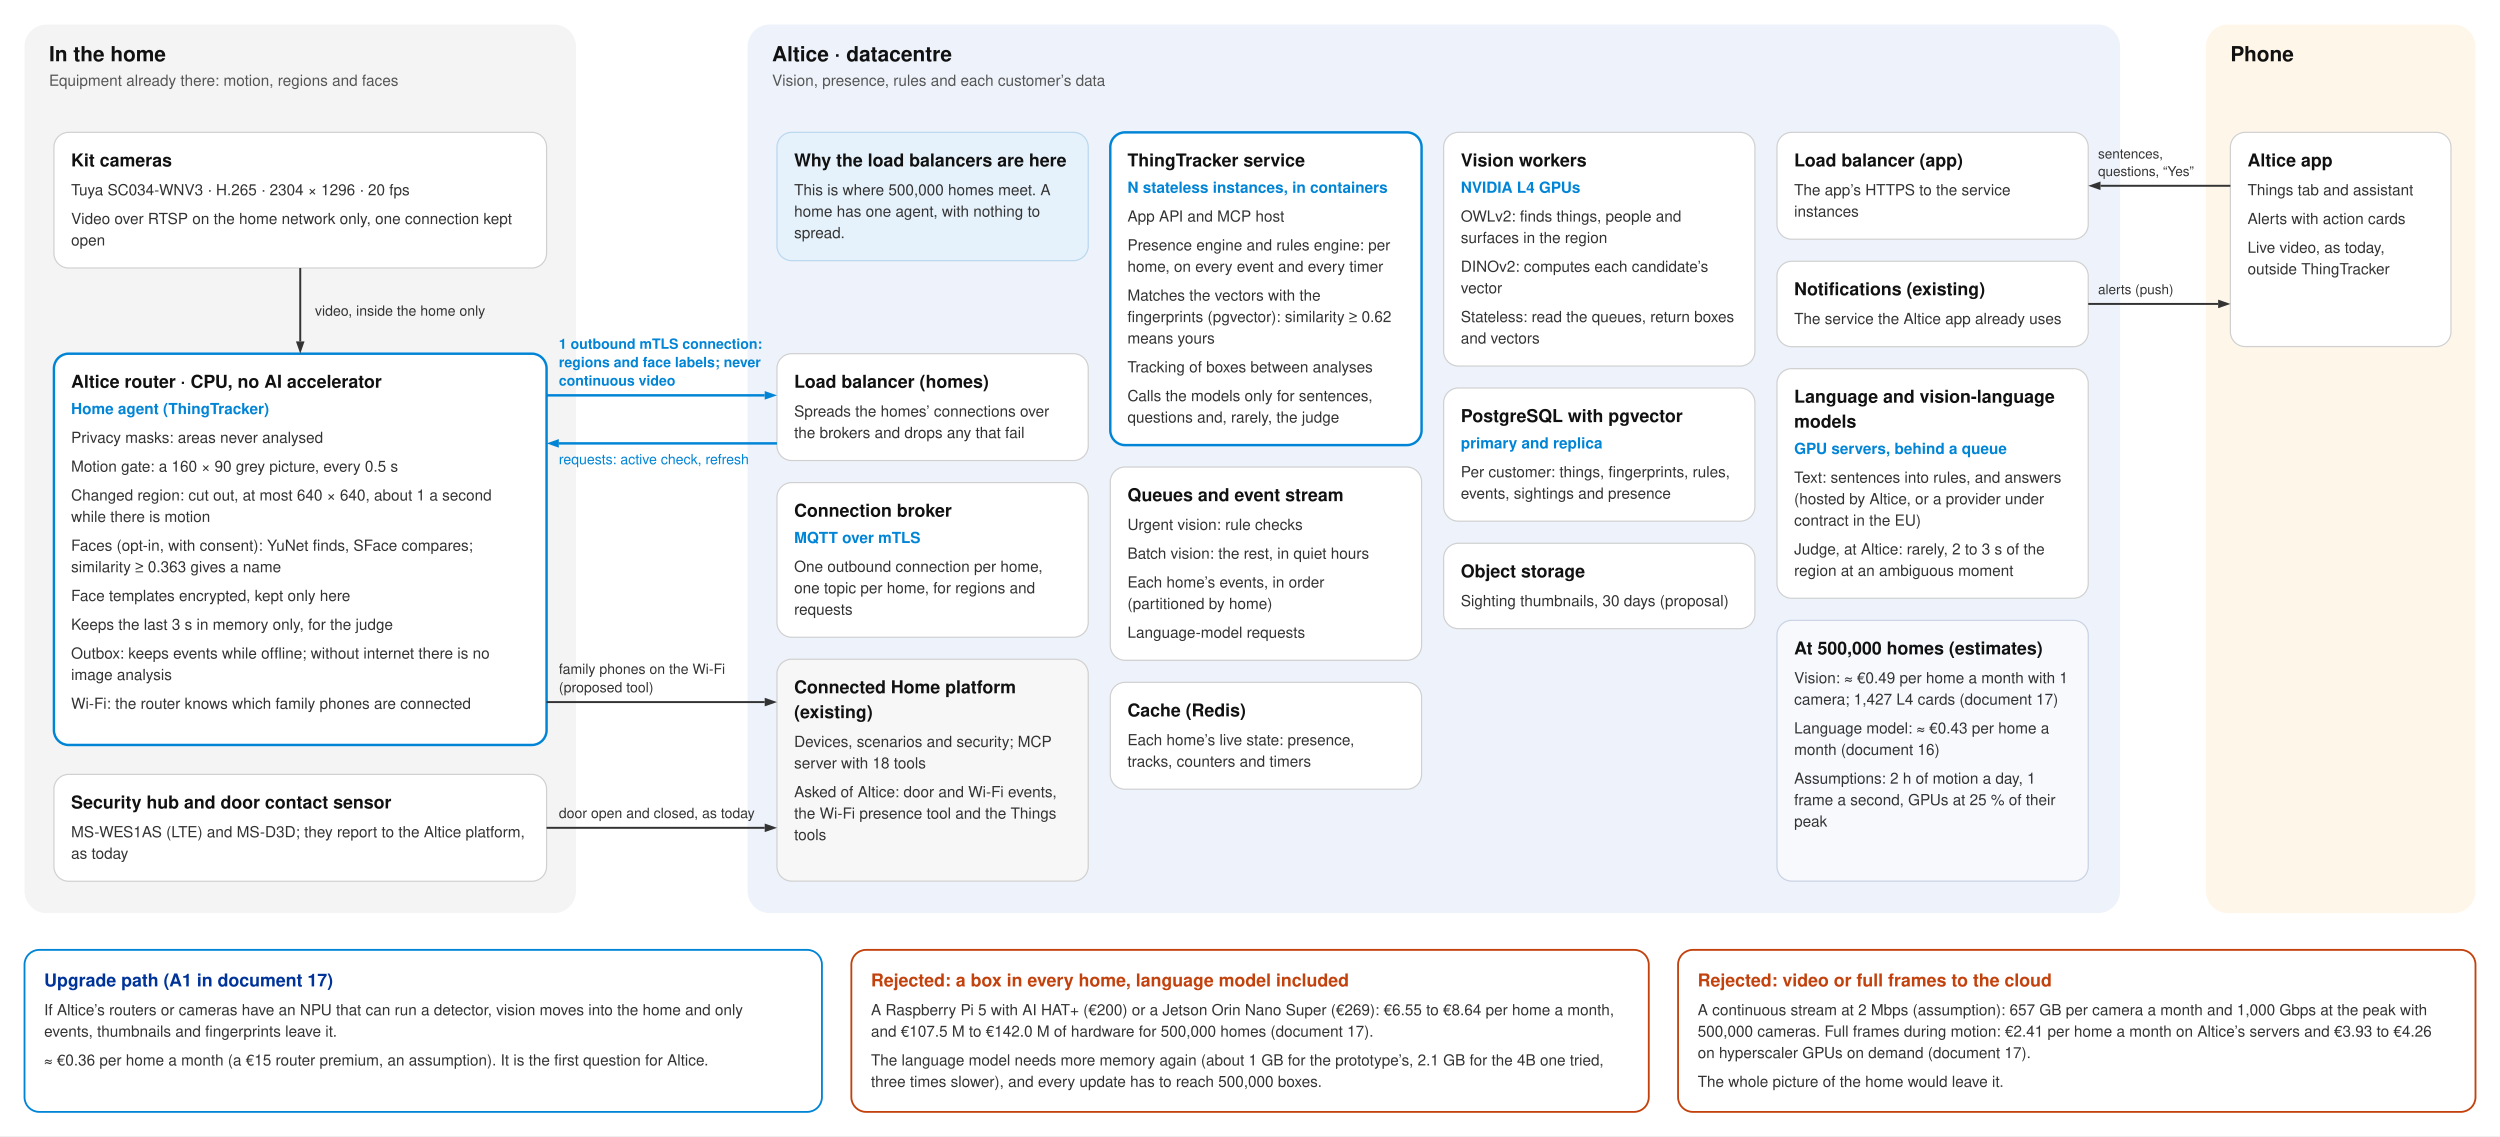
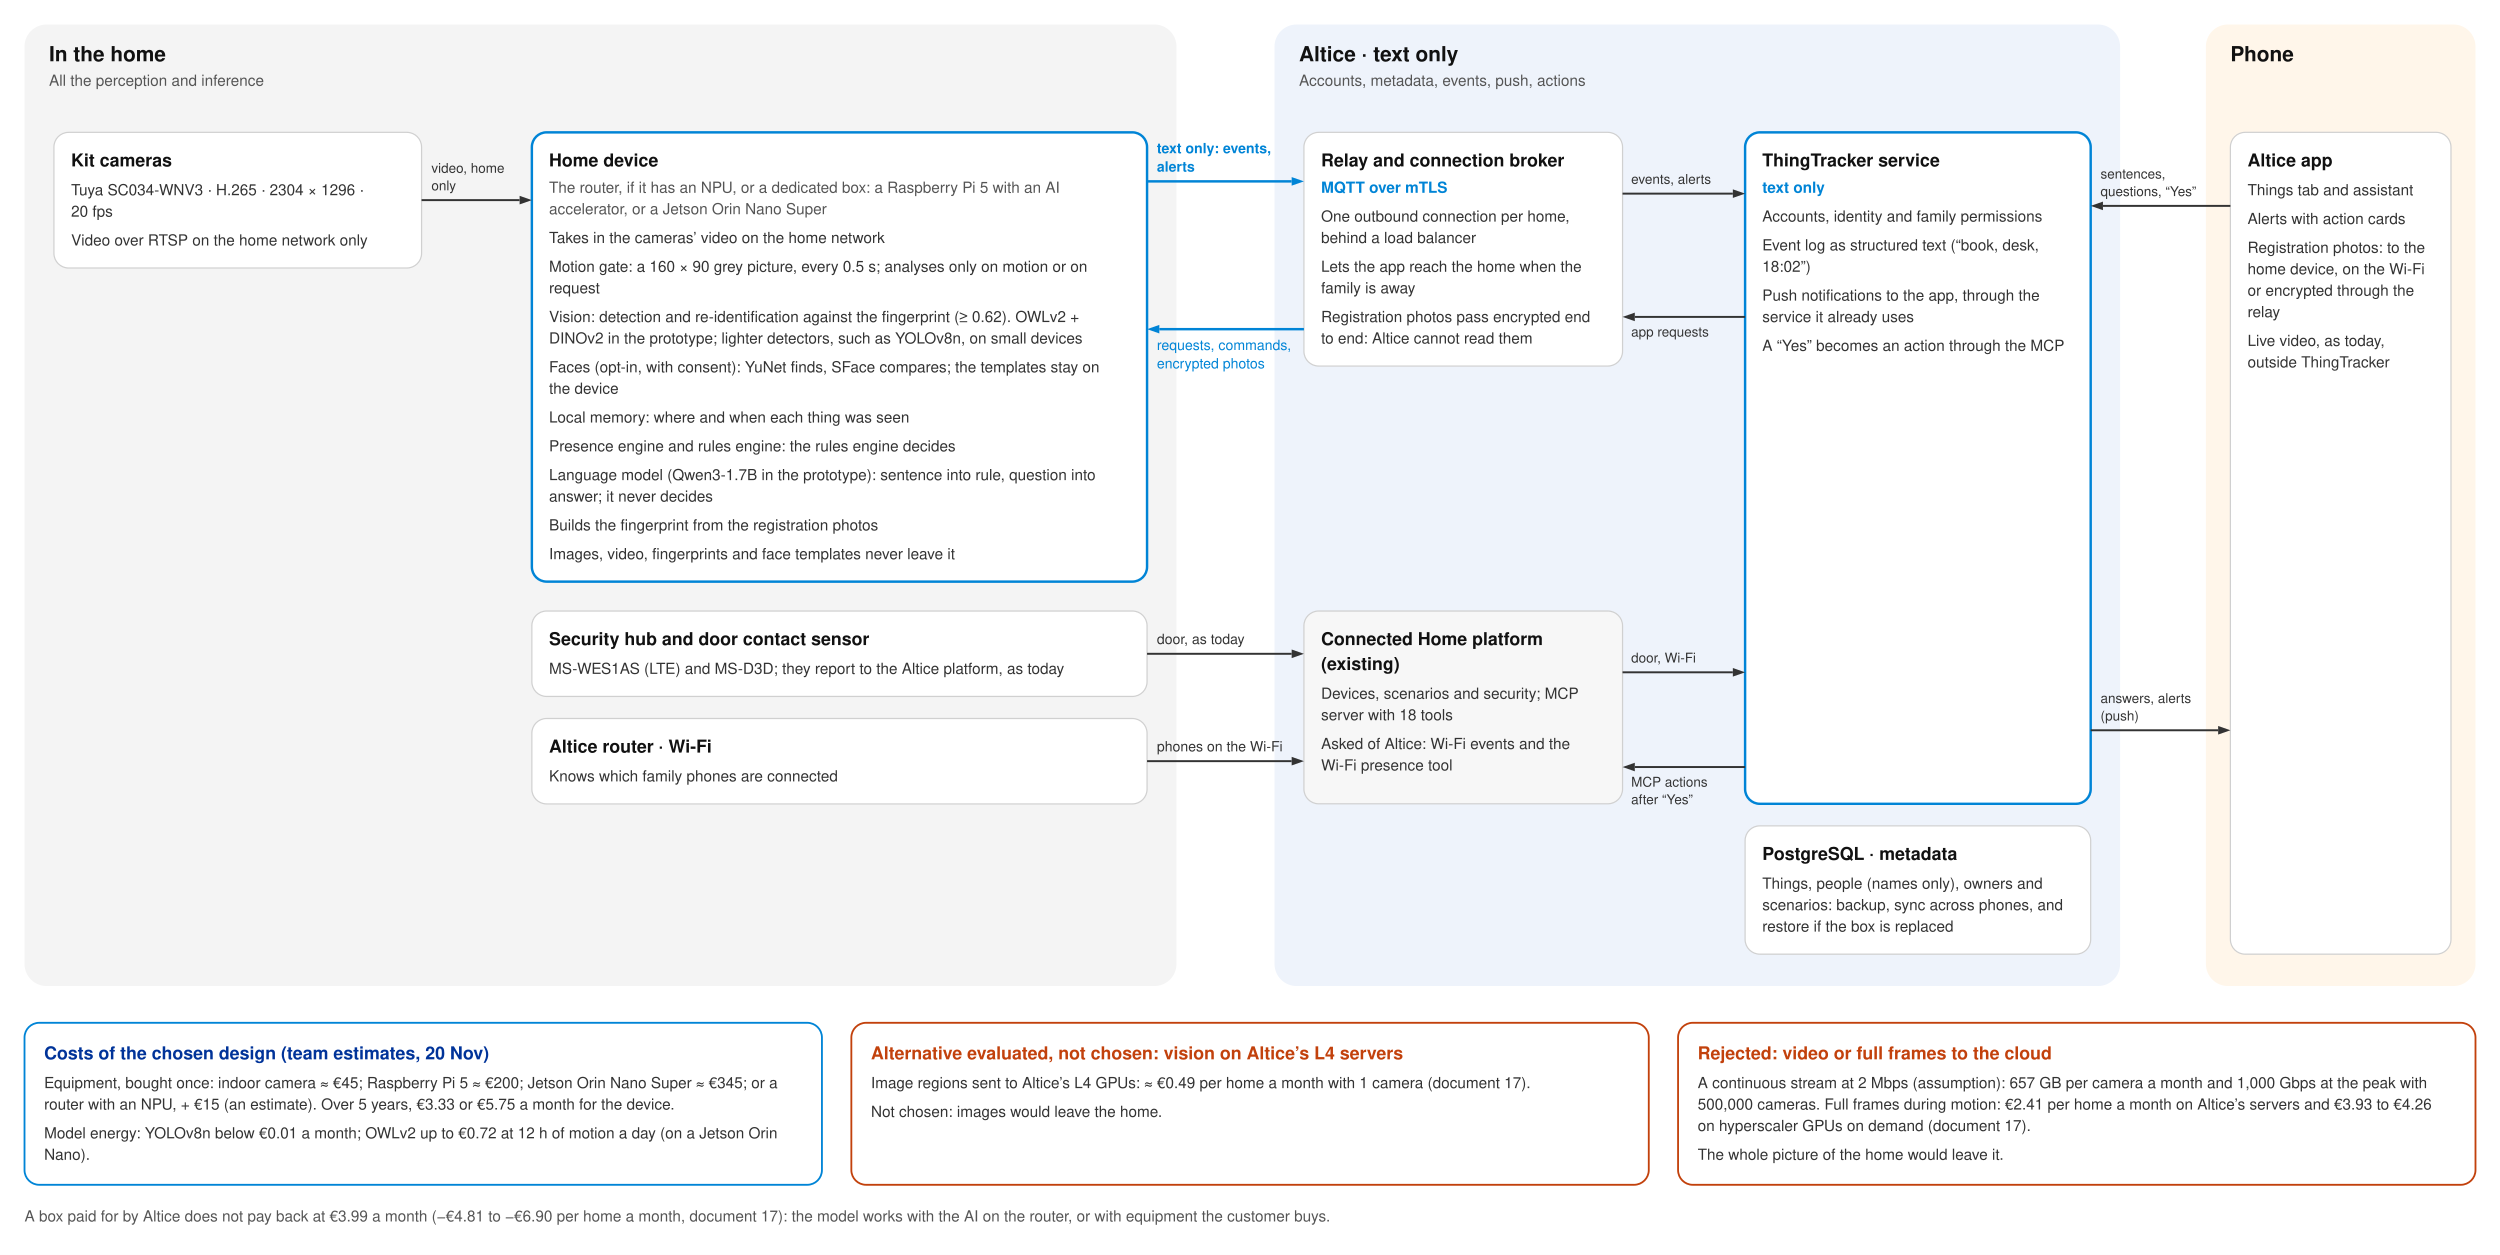
- <svg xmlns="http://www.w3.org/2000/svg" viewBox="0 0 2040 927" width="2040" height="927" font-family="Helvetica Neue, Helvetica, Arial, sans-serif" role="img" aria-label="ThingTracker deployment">
+ <svg xmlns="http://www.w3.org/2000/svg" viewBox="0 0 2040 1024" width="2040" height="1024" font-family="Helvetica Neue, Helvetica, Arial, sans-serif" role="img" aria-label="ThingTracker deployment">
  <defs>
    <marker id="m0084D6" viewBox="0 0 10 10" refX="0" refY="5" markerUnits="userSpaceOnUse" markerWidth="10" markerHeight="10" orient="auto">
      <path d="M0 1.5 L10 5 L0 8.5 Z" fill="#0084D6" />
    </marker>
    <marker id="m333333" viewBox="0 0 10 10" refX="0" refY="5" markerUnits="userSpaceOnUse" markerWidth="10" markerHeight="10" orient="auto">
      <path d="M0 1.5 L10 5 L0 8.5 Z" fill="#333333" />
    </marker>
  </defs>
-   <rect width="2040" height="927" fill="#FFFFFF" />
-   <rect x="20.0" y="20.0" width="450.0" height="725.1" rx="18" fill="#F4F4F4" />
+   <rect width="2040" height="1024" fill="#FFFFFF" />
+   <rect x="20.0" y="20.0" width="940.0" height="784.6" rx="18" fill="#F4F4F4" />
  <text x="40.0" y="50.0" font-size="17" font-weight="400" fill="#111111" text-anchor="start">
    <tspan font-weight="700">In the home</tspan>
  </text>
-   <text x="40.0" y="70.0" font-size="12.5" font-weight="400" fill="#555555" text-anchor="start">Equipment already there: motion, regions and faces</text>
-   <rect x="610.0" y="20.0" width="1120.0" height="725.1" rx="18" fill="#EEF3FB" />
-   <text x="630.0" y="50.0" font-size="17" font-weight="400" fill="#111111" text-anchor="start">
-     <tspan font-weight="700">Altice · datacentre</tspan>
+   <text x="40.0" y="70.0" font-size="12.5" font-weight="400" fill="#555555" text-anchor="start">All the perception and inference</text>
+   <rect x="1040.0" y="20.0" width="690.0" height="784.6" rx="18" fill="#EEF3FB" />
+   <text x="1060.0" y="50.0" font-size="17" font-weight="400" fill="#111111" text-anchor="start">
+     <tspan font-weight="700">Altice · text only</tspan>
  </text>
-   <text x="630.0" y="70.0" font-size="12.5" font-weight="400" fill="#555555" text-anchor="start">Vision, presence, rules and each customer’s data</text>
-   <rect x="1800.0" y="20.0" width="220.0" height="725.1" rx="18" fill="#FFF6EA" />
+   <text x="1060.0" y="70.0" font-size="12.5" font-weight="400" fill="#555555" text-anchor="start">Accounts, metadata, events, push, actions</text>
+   <rect x="1800.0" y="20.0" width="220.0" height="784.6" rx="18" fill="#FFF6EA" />
  <text x="1820.0" y="50.0" font-size="17" font-weight="400" fill="#111111" text-anchor="start">
    <tspan font-weight="700">Phone</tspan>
  </text>
-   <rect x="44.0" y="108.0" width="402.0" height="110.7" rx="12" fill="#FFFFFF" stroke="#D0D0D0" stroke-width="1.0" />
+   <rect x="434.0" y="108.0" width="502.0" height="366.6" rx="12" fill="#FFFFFF" stroke="#0084D6" stroke-width="2" />
+   <text x="448.0" y="135.8" font-size="14.5" font-weight="400" fill="#111111" text-anchor="start">
+     <tspan font-weight="700">Home device</tspan>
+   </text>
+   <text x="448.0" y="157.3" font-size="12.5" font-weight="400" fill="#555555" text-anchor="start">The router, if it has an NPU, or a dedicated box: a Raspberry Pi 5 with an AI</text>
+   <text x="448.0" y="174.8" font-size="12.5" font-weight="400" fill="#555555" text-anchor="start">accelerator, or a Jetson Orin Nano Super</text>
+   <text x="448.0" y="198.3" font-size="12.5" font-weight="400" fill="#333333" text-anchor="start">Takes in the cameras’ video on the home network</text>
+   <text x="448.0" y="221.8" font-size="12.5" font-weight="400" fill="#333333" text-anchor="start">Motion gate: a 160 × 90 grey picture, every 0.5 s; analyses only on motion or on</text>
+   <text x="448.0" y="239.3" font-size="12.5" font-weight="400" fill="#333333" text-anchor="start">request</text>
+   <text x="448.0" y="262.8" font-size="12.5" font-weight="400" fill="#333333" text-anchor="start">Vision: detection and re-identification against the fingerprint (≥ 0.62). OWLv2 +</text>
+   <text x="448.0" y="280.3" font-size="12.5" font-weight="400" fill="#333333" text-anchor="start">DINOv2 in the prototype; lighter detectors, such as YOLOv8n, on small devices</text>
+   <text x="448.0" y="303.8" font-size="12.5" font-weight="400" fill="#333333" text-anchor="start">Faces (opt-in, with consent): YuNet finds, SFace compares; the templates stay on</text>
+   <text x="448.0" y="321.3" font-size="12.5" font-weight="400" fill="#333333" text-anchor="start">the device</text>
+   <text x="448.0" y="344.8" font-size="12.5" font-weight="400" fill="#333333" text-anchor="start">Local memory: where and when each thing was seen</text>
+   <text x="448.0" y="368.3" font-size="12.5" font-weight="400" fill="#333333" text-anchor="start">Presence engine and rules engine: the rules engine decides</text>
+   <text x="448.0" y="391.8" font-size="12.5" font-weight="400" fill="#333333" text-anchor="start">Language model (Qwen3-1.7B in the prototype): sentence into rule, question into</text>
+   <text x="448.0" y="409.3" font-size="12.5" font-weight="400" fill="#333333" text-anchor="start">answer; it never decides</text>
+   <text x="448.0" y="432.8" font-size="12.5" font-weight="400" fill="#333333" text-anchor="start">Builds the fingerprint from the registration photos</text>
+   <text x="448.0" y="456.3" font-size="12.5" font-weight="400" fill="#333333" text-anchor="start">Images, video, fingerprints and face templates never leave it</text>
+   <rect x="44.0" y="108.0" width="300.0" height="110.7" rx="12" fill="#FFFFFF" stroke="#D0D0D0" stroke-width="1.0" />
  <text x="58.0" y="135.8" font-size="14.5" font-weight="400" fill="#111111" text-anchor="start">
    <tspan font-weight="700">Kit cameras</tspan>
  </text>
-   <text x="58.0" y="159.3" font-size="12.5" font-weight="400" fill="#333333" text-anchor="start">Tuya SC034-WNV3 · H.265 · 2304 × 1296 · 20 fps</text>
-   <text x="58.0" y="182.8" font-size="12.5" font-weight="400" fill="#333333" text-anchor="start">Video over RTSP on the home network only, one connection kept</text>
-   <text x="58.0" y="200.3" font-size="12.5" font-weight="400" fill="#333333" text-anchor="start">open</text>
-   <rect x="634.0" y="108.0" width="254.0" height="104.7" rx="12" fill="#E6F2FB" stroke="#B9D7EE" stroke-width="1.0" />
-   <text x="648.0" y="135.8" font-size="14.5" font-weight="400" fill="#111111" text-anchor="start">
-     <tspan font-weight="700">Why the load balancers are here</tspan>
+   <text x="58.0" y="159.3" font-size="12.5" font-weight="400" fill="#333333" text-anchor="start">Tuya SC034-WNV3 · H.265 · 2304 × 1296 ·</text>
+   <text x="58.0" y="176.8" font-size="12.5" font-weight="400" fill="#333333" text-anchor="start">20 fps</text>
+   <text x="58.0" y="200.3" font-size="12.5" font-weight="400" fill="#333333" text-anchor="start">Video over RTSP on the home network only</text>
+   <rect x="434.0" y="498.6" width="502.0" height="69.7" rx="12" fill="#FFFFFF" stroke="#D0D0D0" stroke-width="1.0" />
+   <text x="448.0" y="526.4" font-size="14.5" font-weight="400" fill="#111111" text-anchor="start">
+     <tspan font-weight="700">Security hub and door contact sensor</tspan>
  </text>
-   <text x="648.0" y="159.3" font-size="12.5" font-weight="400" fill="#333333" text-anchor="start">This is where 500,000 homes meet. A</text>
-   <text x="648.0" y="176.8" font-size="12.5" font-weight="400" fill="#333333" text-anchor="start">home has one agent, with nothing to</text>
-   <text x="648.0" y="194.3" font-size="12.5" font-weight="400" fill="#333333" text-anchor="start">spread.</text>
-   <rect x="634.0" y="288.6" width="254.0" height="87.2" rx="12" fill="#FFFFFF" stroke="#D0D0D0" stroke-width="1.0" />
-   <text x="648.0" y="316.4" font-size="14.5" font-weight="400" fill="#111111" text-anchor="start">
-     <tspan font-weight="700">Load balancer (homes)</tspan>
+   <text x="448.0" y="549.9" font-size="12.5" font-weight="400" fill="#333333" text-anchor="start">MS-WES1AS (LTE) and MS-D3D; they report to the Altice platform, as today</text>
+   <rect x="434.0" y="586.3" width="502.0" height="69.7" rx="12" fill="#FFFFFF" stroke="#D0D0D0" stroke-width="1.0" />
+   <text x="448.0" y="614.1" font-size="14.5" font-weight="400" fill="#111111" text-anchor="start">
+     <tspan font-weight="700">Altice router · Wi-Fi</tspan>
  </text>
-   <text x="648.0" y="339.9" font-size="12.5" font-weight="400" fill="#333333" text-anchor="start">Spreads the homes’ connections over</text>
-   <text x="648.0" y="357.4" font-size="12.5" font-weight="400" fill="#333333" text-anchor="start">the brokers and drops any that fail</text>
-   <rect x="634.0" y="393.8" width="254.0" height="126.2" rx="12" fill="#FFFFFF" stroke="#D0D0D0" stroke-width="1.0" />
-   <text x="648.0" y="421.6" font-size="14.5" font-weight="400" fill="#111111" text-anchor="start">
-     <tspan font-weight="700">Connection broker</tspan>
+   <text x="448.0" y="637.6" font-size="12.5" font-weight="400" fill="#333333" text-anchor="start">Knows which family phones are connected</text>
+   <rect x="1064.0" y="108.0" width="260.0" height="190.7" rx="12" fill="#FFFFFF" stroke="#D0D0D0" stroke-width="1.0" />
+   <text x="1078.0" y="135.8" font-size="14.5" font-weight="400" fill="#111111" text-anchor="start">
+     <tspan font-weight="700">Relay and connection broker</tspan>
  </text>
-   <text x="648.0" y="443.1" font-size="12.5" font-weight="400" fill="#0084D6" text-anchor="start">
+   <text x="1078.0" y="157.3" font-size="12.5" font-weight="400" fill="#0084D6" text-anchor="start">
    <tspan font-weight="700">MQTT over mTLS</tspan>
  </text>
-   <text x="648.0" y="466.6" font-size="12.5" font-weight="400" fill="#333333" text-anchor="start">One outbound connection per home,</text>
-   <text x="648.0" y="484.1" font-size="12.5" font-weight="400" fill="#333333" text-anchor="start">one topic per home, for regions and</text>
-   <text x="648.0" y="501.6" font-size="12.5" font-weight="400" fill="#333333" text-anchor="start">requests</text>
-   <rect x="44.0" y="288.6" width="402.0" height="319.3" rx="12" fill="#FFFFFF" stroke="#0084D6" stroke-width="2" />
-   <text x="58.0" y="316.4" font-size="14.5" font-weight="400" fill="#111111" text-anchor="start">
-     <tspan font-weight="700">Altice router · CPU, no AI accelerator</tspan>
-   </text>
-   <text x="58.0" y="337.9" font-size="12.5" font-weight="400" fill="#0084D6" text-anchor="start">
-     <tspan font-weight="700">Home agent (ThingTracker)</tspan>
-   </text>
-   <text x="58.0" y="361.4" font-size="12.5" font-weight="400" fill="#333333" text-anchor="start">Privacy masks: areas never analysed</text>
-   <text x="58.0" y="384.9" font-size="12.5" font-weight="400" fill="#333333" text-anchor="start">Motion gate: a 160 × 90 grey picture, every 0.5 s</text>
-   <text x="58.0" y="408.4" font-size="12.5" font-weight="400" fill="#333333" text-anchor="start">Changed region: cut out, at most 640 × 640, about 1 a second</text>
-   <text x="58.0" y="425.9" font-size="12.5" font-weight="400" fill="#333333" text-anchor="start">while there is motion</text>
-   <text x="58.0" y="449.4" font-size="12.5" font-weight="400" fill="#333333" text-anchor="start">Faces (opt-in, with consent): YuNet finds, SFace compares;</text>
-   <text x="58.0" y="466.9" font-size="12.5" font-weight="400" fill="#333333" text-anchor="start">similarity ≥ 0.363 gives a name</text>
-   <text x="58.0" y="490.4" font-size="12.5" font-weight="400" fill="#333333" text-anchor="start">Face templates encrypted, kept only here</text>
-   <text x="58.0" y="513.9" font-size="12.5" font-weight="400" fill="#333333" text-anchor="start">Keeps the last 3 s in memory only, for the judge</text>
-   <text x="58.0" y="537.4" font-size="12.5" font-weight="400" fill="#333333" text-anchor="start">Outbox: keeps events while offline; without internet there is no</text>
-   <text x="58.0" y="554.9" font-size="12.5" font-weight="400" fill="#333333" text-anchor="start">image analysis</text>
-   <text x="58.0" y="578.4" font-size="12.5" font-weight="400" fill="#333333" text-anchor="start">Wi-Fi: the router knows which family phones are connected</text>
-   <rect x="44.0" y="631.9" width="402.0" height="87.2" rx="12" fill="#FFFFFF" stroke="#D0D0D0" stroke-width="1.0" />
-   <text x="58.0" y="659.7" font-size="14.5" font-weight="400" fill="#111111" text-anchor="start">
-     <tspan font-weight="700">Security hub and door contact sensor</tspan>
-   </text>
-   <text x="58.0" y="683.2" font-size="12.5" font-weight="400" fill="#333333" text-anchor="start">MS-WES1AS (LTE) and MS-D3D; they report to the Altice platform,</text>
-   <text x="58.0" y="700.7" font-size="12.5" font-weight="400" fill="#333333" text-anchor="start">as today</text>
-   <rect x="634.0" y="537.9" width="254.0" height="181.1" rx="12" fill="#F7F7F7" stroke="#D0D0D0" stroke-width="1.0" />
-   <text x="648.0" y="565.7" font-size="14.5" font-weight="400" fill="#111111" text-anchor="start">
+   <text x="1078.0" y="180.8" font-size="12.5" font-weight="400" fill="#333333" text-anchor="start">One outbound connection per home,</text>
+   <text x="1078.0" y="198.3" font-size="12.5" font-weight="400" fill="#333333" text-anchor="start">behind a load balancer</text>
+   <text x="1078.0" y="221.8" font-size="12.5" font-weight="400" fill="#333333" text-anchor="start">Lets the app reach the home when the</text>
+   <text x="1078.0" y="239.3" font-size="12.5" font-weight="400" fill="#333333" text-anchor="start">family is away</text>
+   <text x="1078.0" y="262.8" font-size="12.5" font-weight="400" fill="#333333" text-anchor="start">Registration photos pass encrypted end</text>
+   <text x="1078.0" y="280.3" font-size="12.5" font-weight="400" fill="#333333" text-anchor="start">to end: Altice cannot read them</text>
+   <rect x="1064.0" y="498.6" width="260.0" height="157.3" rx="12" fill="#F7F7F7" stroke="#D0D0D0" stroke-width="1.0" />
+   <text x="1078.0" y="526.4" font-size="14.5" font-weight="400" fill="#111111" text-anchor="start">
    <tspan font-weight="700">Connected Home platform</tspan>
  </text>
-   <text x="648.0" y="586.0" font-size="14.5" font-weight="400" fill="#111111" text-anchor="start">
+   <text x="1078.0" y="546.7" font-size="14.5" font-weight="400" fill="#111111" text-anchor="start">
    <tspan font-weight="700">(existing)</tspan>
  </text>
-   <text x="648.0" y="609.5" font-size="12.5" font-weight="400" fill="#333333" text-anchor="start">Devices, scenarios and security; MCP</text>
-   <text x="648.0" y="627.0" font-size="12.5" font-weight="400" fill="#333333" text-anchor="start">server with 18 tools</text>
-   <text x="648.0" y="650.5" font-size="12.5" font-weight="400" fill="#333333" text-anchor="start">Asked of Altice: door and Wi-Fi events,</text>
-   <text x="648.0" y="668.0" font-size="12.5" font-weight="400" fill="#333333" text-anchor="start">the Wi-Fi presence tool and the Things</text>
-   <text x="648.0" y="685.5" font-size="12.5" font-weight="400" fill="#333333" text-anchor="start">tools</text>
-   <rect x="906.0" y="108.0" width="254.0" height="255.2" rx="12" fill="#FFFFFF" stroke="#0084D6" stroke-width="2" />
-   <text x="920.0" y="135.8" font-size="14.5" font-weight="400" fill="#111111" text-anchor="start">
+   <text x="1078.0" y="570.2" font-size="12.5" font-weight="400" fill="#333333" text-anchor="start">Devices, scenarios and security; MCP</text>
+   <text x="1078.0" y="587.7" font-size="12.5" font-weight="400" fill="#333333" text-anchor="start">server with 18 tools</text>
+   <text x="1078.0" y="611.2" font-size="12.5" font-weight="400" fill="#333333" text-anchor="start">Asked of Altice: Wi-Fi events and the</text>
+   <text x="1078.0" y="628.7" font-size="12.5" font-weight="400" fill="#333333" text-anchor="start">Wi-Fi presence tool</text>
+   <rect x="1424.0" y="108.0" width="282.0" height="547.9" rx="12" fill="#FFFFFF" stroke="#0084D6" stroke-width="2" />
+   <text x="1438.0" y="135.8" font-size="14.5" font-weight="400" fill="#111111" text-anchor="start">
    <tspan font-weight="700">ThingTracker service</tspan>
  </text>
-   <text x="920.0" y="157.3" font-size="12.5" font-weight="400" fill="#0084D6" text-anchor="start">
-     <tspan font-weight="700">N stateless instances, in containers</tspan>
+   <text x="1438.0" y="157.3" font-size="12.5" font-weight="400" fill="#0084D6" text-anchor="start">
+     <tspan font-weight="700">text only</tspan>
  </text>
-   <text x="920.0" y="180.8" font-size="12.5" font-weight="400" fill="#333333" text-anchor="start">App API and MCP host</text>
-   <text x="920.0" y="204.3" font-size="12.5" font-weight="400" fill="#333333" text-anchor="start">Presence engine and rules engine: per</text>
-   <text x="920.0" y="221.8" font-size="12.5" font-weight="400" fill="#333333" text-anchor="start">home, on every event and every timer</text>
-   <text x="920.0" y="245.3" font-size="12.5" font-weight="400" fill="#333333" text-anchor="start">Matches the vectors with the</text>
-   <text x="920.0" y="262.8" font-size="12.5" font-weight="400" fill="#333333" text-anchor="start">fingerprints (pgvector): similarity ≥ 0.62</text>
-   <text x="920.0" y="280.3" font-size="12.5" font-weight="400" fill="#333333" text-anchor="start">means yours</text>
-   <text x="920.0" y="303.8" font-size="12.5" font-weight="400" fill="#333333" text-anchor="start">Tracking of boxes between analyses</text>
-   <text x="920.0" y="327.3" font-size="12.5" font-weight="400" fill="#333333" text-anchor="start">Calls the models only for sentences,</text>
-   <text x="920.0" y="344.8" font-size="12.5" font-weight="400" fill="#333333" text-anchor="start">questions and, rarely, the judge</text>
-   <rect x="906.0" y="381.1" width="254.0" height="157.7" rx="12" fill="#FFFFFF" stroke="#D0D0D0" stroke-width="1.0" />
-   <text x="920.0" y="408.9" font-size="14.5" font-weight="400" fill="#111111" text-anchor="start">
-     <tspan font-weight="700">Queues and event stream</tspan>
+   <text x="1438.0" y="180.8" font-size="12.5" font-weight="400" fill="#333333" text-anchor="start">Accounts, identity and family permissions</text>
+   <text x="1438.0" y="204.3" font-size="12.5" font-weight="400" fill="#333333" text-anchor="start">Event log as structured text (“book, desk,</text>
+   <text x="1438.0" y="221.8" font-size="12.5" font-weight="400" fill="#333333" text-anchor="start">18:02”)</text>
+   <text x="1438.0" y="245.3" font-size="12.5" font-weight="400" fill="#333333" text-anchor="start">Push notifications to the app, through the</text>
+   <text x="1438.0" y="262.8" font-size="12.5" font-weight="400" fill="#333333" text-anchor="start">service it already uses</text>
+   <text x="1438.0" y="286.3" font-size="12.5" font-weight="400" fill="#333333" text-anchor="start">A “Yes” becomes an action through the MCP</text>
+   <rect x="1424.0" y="673.9" width="282.0" height="104.7" rx="12" fill="#FFFFFF" stroke="#D0D0D0" stroke-width="1.0" />
+   <text x="1438.0" y="701.7" font-size="14.5" font-weight="400" fill="#111111" text-anchor="start">
+     <tspan font-weight="700">PostgreSQL · metadata</tspan>
  </text>
-   <text x="920.0" y="432.4" font-size="12.5" font-weight="400" fill="#333333" text-anchor="start">Urgent vision: rule checks</text>
-   <text x="920.0" y="455.9" font-size="12.5" font-weight="400" fill="#333333" text-anchor="start">Batch vision: the rest, in quiet hours</text>
-   <text x="920.0" y="479.4" font-size="12.5" font-weight="400" fill="#333333" text-anchor="start">Each home’s events, in order</text>
-   <text x="920.0" y="496.9" font-size="12.5" font-weight="400" fill="#333333" text-anchor="start">(partitioned by home)</text>
-   <text x="920.0" y="520.4" font-size="12.5" font-weight="400" fill="#333333" text-anchor="start">Language-model requests</text>
-   <rect x="906.0" y="556.8" width="254.0" height="87.2" rx="12" fill="#FFFFFF" stroke="#D0D0D0" stroke-width="1.0" />
-   <text x="920.0" y="584.6" font-size="14.5" font-weight="400" fill="#111111" text-anchor="start">
-     <tspan font-weight="700">Cache (Redis)</tspan>
-   </text>
-   <text x="920.0" y="608.1" font-size="12.5" font-weight="400" fill="#333333" text-anchor="start">Each home’s live state: presence,</text>
-   <text x="920.0" y="625.6" font-size="12.5" font-weight="400" fill="#333333" text-anchor="start">tracks, counters and timers</text>
-   <rect x="1178.0" y="108.0" width="254.0" height="190.7" rx="12" fill="#FFFFFF" stroke="#D0D0D0" stroke-width="1.0" />
-   <text x="1192.0" y="135.8" font-size="14.5" font-weight="400" fill="#111111" text-anchor="start">
-     <tspan font-weight="700">Vision workers</tspan>
-   </text>
-   <text x="1192.0" y="157.3" font-size="12.5" font-weight="400" fill="#0084D6" text-anchor="start">
-     <tspan font-weight="700">NVIDIA L4 GPUs</tspan>
-   </text>
-   <text x="1192.0" y="180.8" font-size="12.5" font-weight="400" fill="#333333" text-anchor="start">OWLv2: finds things, people and</text>
-   <text x="1192.0" y="198.3" font-size="12.5" font-weight="400" fill="#333333" text-anchor="start">surfaces in the region</text>
-   <text x="1192.0" y="221.8" font-size="12.5" font-weight="400" fill="#333333" text-anchor="start">DINOv2: computes each candidate’s</text>
-   <text x="1192.0" y="239.3" font-size="12.5" font-weight="400" fill="#333333" text-anchor="start">vector</text>
-   <text x="1192.0" y="262.8" font-size="12.5" font-weight="400" fill="#333333" text-anchor="start">Stateless: read the queues, return boxes</text>
-   <text x="1192.0" y="280.3" font-size="12.5" font-weight="400" fill="#333333" text-anchor="start">and vectors</text>
-   <rect x="1178.0" y="316.6" width="254.0" height="108.7" rx="12" fill="#FFFFFF" stroke="#D0D0D0" stroke-width="1.0" />
-   <text x="1192.0" y="344.4" font-size="14.5" font-weight="400" fill="#111111" text-anchor="start">
-     <tspan font-weight="700">PostgreSQL with pgvector</tspan>
-   </text>
-   <text x="1192.0" y="365.9" font-size="12.5" font-weight="400" fill="#0084D6" text-anchor="start">
-     <tspan font-weight="700">primary and replica</tspan>
-   </text>
-   <text x="1192.0" y="389.4" font-size="12.5" font-weight="400" fill="#333333" text-anchor="start">Per customer: things, fingerprints, rules,</text>
-   <text x="1192.0" y="406.9" font-size="12.5" font-weight="400" fill="#333333" text-anchor="start">events, sightings and presence</text>
-   <rect x="1178.0" y="443.3" width="254.0" height="69.7" rx="12" fill="#FFFFFF" stroke="#D0D0D0" stroke-width="1.0" />
-   <text x="1192.0" y="471.1" font-size="14.5" font-weight="400" fill="#111111" text-anchor="start">
-     <tspan font-weight="700">Object storage</tspan>
-   </text>
-   <text x="1192.0" y="494.6" font-size="12.5" font-weight="400" fill="#333333" text-anchor="start">Sighting thumbnails, 30 days (proposal)</text>
-   <rect x="1450.0" y="108.0" width="254.0" height="87.2" rx="12" fill="#FFFFFF" stroke="#D0D0D0" stroke-width="1.0" />
-   <text x="1464.0" y="135.8" font-size="14.5" font-weight="400" fill="#111111" text-anchor="start">
-     <tspan font-weight="700">Load balancer (app)</tspan>
-   </text>
-   <text x="1464.0" y="159.3" font-size="12.5" font-weight="400" fill="#333333" text-anchor="start">The app’s HTTPS to the service</text>
-   <text x="1464.0" y="176.8" font-size="12.5" font-weight="400" fill="#333333" text-anchor="start">instances</text>
-   <rect x="1450.0" y="213.2" width="254.0" height="69.7" rx="12" fill="#FFFFFF" stroke="#D0D0D0" stroke-width="1.0" />
-   <text x="1464.0" y="240.9" font-size="14.5" font-weight="400" fill="#111111" text-anchor="start">
-     <tspan font-weight="700">Notifications (existing)</tspan>
-   </text>
-   <text x="1464.0" y="264.4" font-size="12.5" font-weight="400" fill="#333333" text-anchor="start">The service the Altice app already uses</text>
-   <rect x="1450.0" y="300.8" width="254.0" height="187.4" rx="12" fill="#FFFFFF" stroke="#D0D0D0" stroke-width="1.0" />
-   <text x="1464.0" y="328.6" font-size="14.5" font-weight="400" fill="#111111" text-anchor="start">
-     <tspan font-weight="700">Language and vision-language</tspan>
-   </text>
-   <text x="1464.0" y="348.9" font-size="14.5" font-weight="400" fill="#111111" text-anchor="start">
-     <tspan font-weight="700">models</tspan>
-   </text>
-   <text x="1464.0" y="370.4" font-size="12.5" font-weight="400" fill="#0084D6" text-anchor="start">
-     <tspan font-weight="700">GPU servers, behind a queue</tspan>
-   </text>
-   <text x="1464.0" y="393.9" font-size="12.5" font-weight="400" fill="#333333" text-anchor="start">Text: sentences into rules, and answers</text>
-   <text x="1464.0" y="411.4" font-size="12.5" font-weight="400" fill="#333333" text-anchor="start">(hosted by Altice, or a provider under</text>
-   <text x="1464.0" y="428.9" font-size="12.5" font-weight="400" fill="#333333" text-anchor="start">contract in the EU)</text>
-   <text x="1464.0" y="452.4" font-size="12.5" font-weight="400" fill="#333333" text-anchor="start">Judge, at Altice: rarely, 2 to 3 s of the</text>
-   <text x="1464.0" y="469.9" font-size="12.5" font-weight="400" fill="#333333" text-anchor="start">region at an ambiguous moment</text>
-   <rect x="1450.0" y="506.2" width="254.0" height="212.8" rx="12" fill="#F7F9FD" stroke="#C9D2E3" stroke-width="1.0" />
-   <text x="1464.0" y="534.0" font-size="14.5" font-weight="400" fill="#111111" text-anchor="start">
-     <tspan font-weight="700">At 500,000 homes (estimates)</tspan>
-   </text>
-   <text x="1464.0" y="557.5" font-size="12.5" font-weight="400" fill="#333333" text-anchor="start">Vision: ≈ €0.49 per home a month with 1</text>
-   <text x="1464.0" y="575.0" font-size="12.5" font-weight="400" fill="#333333" text-anchor="start">camera; 1,427 L4 cards (document 17)</text>
-   <text x="1464.0" y="598.5" font-size="12.5" font-weight="400" fill="#333333" text-anchor="start">Language model: ≈ €0.43 per home a</text>
-   <text x="1464.0" y="616.0" font-size="12.5" font-weight="400" fill="#333333" text-anchor="start">month (document 16)</text>
-   <text x="1464.0" y="639.5" font-size="12.5" font-weight="400" fill="#333333" text-anchor="start">Assumptions: 2 h of motion a day, 1</text>
-   <text x="1464.0" y="657.0" font-size="12.5" font-weight="400" fill="#333333" text-anchor="start">frame a second, GPUs at 25 % of their</text>
-   <text x="1464.0" y="674.5" font-size="12.5" font-weight="400" fill="#333333" text-anchor="start">peak</text>
-   <rect x="1820.0" y="108.0" width="180.0" height="174.8" rx="12" fill="#FFFFFF" stroke="#D0D0D0" stroke-width="1.0" />
+   <text x="1438.0" y="725.2" font-size="12.5" font-weight="400" fill="#333333" text-anchor="start">Things, people (names only), owners and</text>
+   <text x="1438.0" y="742.7" font-size="12.5" font-weight="400" fill="#333333" text-anchor="start">scenarios: backup, sync across phones, and</text>
+   <text x="1438.0" y="760.2" font-size="12.5" font-weight="400" fill="#333333" text-anchor="start">restore if the box is replaced</text>
+   <rect x="1820.0" y="108.0" width="180.0" height="670.6" rx="12" fill="#FFFFFF" stroke="#D0D0D0" stroke-width="1.0" />
  <text x="1834.0" y="135.8" font-size="14.5" font-weight="400" fill="#111111" text-anchor="start">
    <tspan font-weight="700">Altice app</tspan>
  </text>
  <text x="1834.0" y="159.3" font-size="12.5" font-weight="400" fill="#333333" text-anchor="start">Things tab and assistant</text>
  <text x="1834.0" y="182.8" font-size="12.5" font-weight="400" fill="#333333" text-anchor="start">Alerts with action cards</text>
-   <text x="1834.0" y="206.3" font-size="12.5" font-weight="400" fill="#333333" text-anchor="start">Live video, as today,</text>
-   <text x="1834.0" y="223.8" font-size="12.5" font-weight="400" fill="#333333" text-anchor="start">outside ThingTracker</text>
-   <path d="M446.0 322.6 H624.0" fill="none" stroke="#0084D6" stroke-width="2" marker-end="url(#m0084D6)" />
-   <text x="456.0" y="284.6" font-size="11.5" font-weight="700" fill="#0084D6" text-anchor="start">
-     <tspan font-weight="700">1 outbound mTLS connection:</tspan>
+   <text x="1834.0" y="206.3" font-size="12.5" font-weight="400" fill="#333333" text-anchor="start">Registration photos: to the</text>
+   <text x="1834.0" y="223.8" font-size="12.5" font-weight="400" fill="#333333" text-anchor="start">home device, on the Wi-Fi</text>
+   <text x="1834.0" y="241.3" font-size="12.5" font-weight="400" fill="#333333" text-anchor="start">or encrypted through the</text>
+   <text x="1834.0" y="258.8" font-size="12.5" font-weight="400" fill="#333333" text-anchor="start">relay</text>
+   <text x="1834.0" y="282.3" font-size="12.5" font-weight="400" fill="#333333" text-anchor="start">Live video, as today,</text>
+   <text x="1834.0" y="299.8" font-size="12.5" font-weight="400" fill="#333333" text-anchor="start">outside ThingTracker</text>
+   <path d="M344.0 163.3 H424.0" fill="none" stroke="#333333" stroke-width="1.6" marker-end="url(#m333333)" />
+   <text x="352.0" y="141.0" font-size="11" font-weight="400" fill="#333333" text-anchor="start">video, home</text>
+   <text x="352.0" y="155.3" font-size="11" font-weight="400" fill="#333333" text-anchor="start">only</text>
+   <path d="M936.0 148.0 H1054.0" fill="none" stroke="#0084D6" stroke-width="2" marker-end="url(#m0084D6)" />
+   <text x="944.0" y="125.0" font-size="11.5" font-weight="700" fill="#0084D6" text-anchor="start">
+     <tspan font-weight="700">text only: events,</tspan>
  </text>
-   <text x="456.0" y="299.6" font-size="11.5" font-weight="700" fill="#0084D6" text-anchor="start">
-     <tspan font-weight="700">regions and face labels; never</tspan>
+   <text x="944.0" y="140.0" font-size="11.5" font-weight="700" fill="#0084D6" text-anchor="start">
+     <tspan font-weight="700">alerts</tspan>
  </text>
-   <text x="456.0" y="314.6" font-size="11.5" font-weight="700" fill="#0084D6" text-anchor="start">
-     <tspan font-weight="700">continuous video</tspan>
+   <path d="M1064.0 268.6 H946.0" fill="none" stroke="#0084D6" stroke-width="2" marker-end="url(#m0084D6)" />
+   <text x="944.0" y="285.6" font-size="11.5" font-weight="400" fill="#0084D6" text-anchor="start">requests, commands,</text>
+   <text x="944.0" y="300.6" font-size="11.5" font-weight="400" fill="#0084D6" text-anchor="start">encrypted photos</text>
+   <path d="M936.0 533.5 H1054.0" fill="none" stroke="#333333" stroke-width="1.6" marker-end="url(#m333333)" />
+   <text x="944.0" y="525.5" font-size="11.5" font-weight="400" fill="#333333" text-anchor="start">door, as today</text>
+   <path d="M936.0 621.1 H1054.0" fill="none" stroke="#333333" stroke-width="1.6" marker-end="url(#m333333)" />
+   <text x="944.0" y="613.1" font-size="11.5" font-weight="400" fill="#333333" text-anchor="start">phones on the Wi-Fi</text>
+   <path d="M1324.0 158.0 H1414.0" fill="none" stroke="#333333" stroke-width="1.6" marker-end="url(#m333333)" />
+   <text x="1331.0" y="150.0" font-size="11" font-weight="400" fill="#333333" text-anchor="start">events, alerts</text>
+   <path d="M1424.0 258.6 H1334.0" fill="none" stroke="#333333" stroke-width="1.6" marker-end="url(#m333333)" />
+   <text x="1331.0" y="274.6" font-size="11" font-weight="400" fill="#333333" text-anchor="start">app requests</text>
+   <path d="M1324.0 548.6 H1414.0" fill="none" stroke="#333333" stroke-width="1.6" marker-end="url(#m333333)" />
+   <text x="1331.0" y="540.6" font-size="11" font-weight="400" fill="#333333" text-anchor="start">door, Wi-Fi</text>
+   <path d="M1424.0 625.9 H1334.0" fill="none" stroke="#333333" stroke-width="1.6" marker-end="url(#m333333)" />
+   <text x="1331.0" y="641.9" font-size="11" font-weight="400" fill="#333333" text-anchor="start">MCP actions</text>
+   <text x="1331.0" y="656.2" font-size="11" font-weight="400" fill="#333333" text-anchor="start">after “Yes”</text>
+   <path d="M1820.0 168.0 H1716.0" fill="none" stroke="#333333" stroke-width="1.6" marker-end="url(#m333333)" />
+   <text x="1714.0" y="145.7" font-size="11" font-weight="400" fill="#333333" text-anchor="start">sentences,</text>
+   <text x="1714.0" y="160.0" font-size="11" font-weight="400" fill="#333333" text-anchor="start">questions, “Yes”</text>
+   <path d="M1706.0 595.9 H1810.0" fill="none" stroke="#333333" stroke-width="1.6" marker-end="url(#m333333)" />
+   <text x="1714.0" y="573.6" font-size="11" font-weight="400" fill="#333333" text-anchor="start">answers, alerts</text>
+   <text x="1714.0" y="587.9" font-size="11" font-weight="400" fill="#333333" text-anchor="start">(push)</text>
+   <rect x="20.0" y="834.6" width="650.7" height="132.2" rx="12" fill="#FFFFFF" stroke="#0084D6" stroke-width="1.5" />
+   <text x="36.0" y="864.4" font-size="14.5" font-weight="400" fill="#003399" text-anchor="start">
+     <tspan font-weight="700">Costs of the chosen design (team estimates, 20 Nov)</tspan>
  </text>
-   <path d="M634.0 361.8 H456.0" fill="none" stroke="#0084D6" stroke-width="2" marker-end="url(#m0084D6)" />
-   <text x="456.0" y="378.8" font-size="11.5" font-weight="400" fill="#0084D6" text-anchor="start">requests: active check, refresh</text>
-   <path d="M446.0 572.9 H624.0" fill="none" stroke="#333333" stroke-width="1.6" marker-end="url(#m333333)" />
-   <text x="456.0" y="549.9" font-size="11.5" font-weight="400" fill="#333333" text-anchor="start">family phones on the Wi-Fi</text>
-   <text x="456.0" y="564.9" font-size="11.5" font-weight="400" fill="#333333" text-anchor="start">(proposed tool)</text>
-   <path d="M446.0 675.5 H624.0" fill="none" stroke="#333333" stroke-width="1.6" marker-end="url(#m333333)" />
-   <text x="456.0" y="667.5" font-size="11.5" font-weight="400" fill="#333333" text-anchor="start">door open and closed, as today</text>
-   <path d="M245.0 218.7 V278.6" fill="none" stroke="#333333" stroke-width="1.6" marker-end="url(#m333333)" />
-   <text x="257.0" y="257.6" font-size="11.5" font-weight="400" fill="#333333" text-anchor="start">video, inside the home only</text>
-   <path d="M1820.0 151.6 H1714.0" fill="none" stroke="#333333" stroke-width="1.6" marker-end="url(#m333333)" />
-   <text x="1712.0" y="129.3" font-size="11" font-weight="400" fill="#333333" text-anchor="start">sentences,</text>
-   <text x="1712.0" y="143.6" font-size="11" font-weight="400" fill="#333333" text-anchor="start">questions, “Yes”</text>
-   <path d="M1704.0 248.0 H1810.0" fill="none" stroke="#333333" stroke-width="1.6" marker-end="url(#m333333)" />
-   <text x="1712.0" y="240.0" font-size="11" font-weight="400" fill="#333333" text-anchor="start">alerts (push)</text>
-   <rect x="20.0" y="775.1" width="650.7" height="132.2" rx="12" fill="#FFFFFF" stroke="#0084D6" stroke-width="1.5" />
-   <text x="36.0" y="804.9" font-size="14.5" font-weight="400" fill="#003399" text-anchor="start">
-     <tspan font-weight="700">Upgrade path (A1 in document 17)</tspan>
+   <text x="36.0" y="887.9" font-size="12.5" font-weight="400" fill="#333333" text-anchor="start">Equipment, bought once: indoor camera ≈ €45; Raspberry Pi 5 ≈ €200; Jetson Orin Nano Super ≈ €345; or a</text>
+   <text x="36.0" y="905.4" font-size="12.5" font-weight="400" fill="#333333" text-anchor="start">router with an NPU, + €15 (an estimate). Over 5 years, €3.33 or €5.75 a month for the device.</text>
+   <text x="36.0" y="928.9" font-size="12.5" font-weight="400" fill="#333333" text-anchor="start">Model energy: YOLOv8n below €0.01 a month; OWLv2 up to €0.72 at 12 h of motion a day (on a Jetson Orin</text>
+   <text x="36.0" y="946.4" font-size="12.5" font-weight="400" fill="#333333" text-anchor="start">Nano).</text>
+   <rect x="694.7" y="834.6" width="650.7" height="132.2" rx="12" fill="#FFFFFF" stroke="#C2410C" stroke-width="1.5" />
+   <text x="710.7" y="864.4" font-size="14.5" font-weight="400" fill="#C2410C" text-anchor="start">
+     <tspan font-weight="700">Alternative evaluated, not chosen: vision on Altice’s L4 servers</tspan>
  </text>
-   <text x="36.0" y="828.4" font-size="12.5" font-weight="400" fill="#333333" text-anchor="start">If Altice’s routers or cameras have an NPU that can run a detector, vision moves into the home and only</text>
-   <text x="36.0" y="845.9" font-size="12.5" font-weight="400" fill="#333333" text-anchor="start">events, thumbnails and fingerprints leave it.</text>
-   <text x="36.0" y="869.4" font-size="12.5" font-weight="400" fill="#333333" text-anchor="start">≈ €0.36 per home a month (a €15 router premium, an assumption). It is the first question for Altice.</text>
-   <rect x="694.7" y="775.1" width="650.7" height="132.2" rx="12" fill="#FFFFFF" stroke="#C2410C" stroke-width="1.5" />
-   <text x="710.7" y="804.9" font-size="14.5" font-weight="400" fill="#C2410C" text-anchor="start">
-     <tspan font-weight="700">Rejected: a box in every home, language model included</tspan>
-   </text>
-   <text x="710.7" y="828.4" font-size="12.5" font-weight="400" fill="#333333" text-anchor="start">A Raspberry Pi 5 with AI HAT+ (€200) or a Jetson Orin Nano Super (€269): €6.55 to €8.64 per home a month,</text>
-   <text x="710.7" y="845.9" font-size="12.5" font-weight="400" fill="#333333" text-anchor="start">and €107.5 M to €142.0 M of hardware for 500,000 homes (document 17).</text>
-   <text x="710.7" y="869.4" font-size="12.5" font-weight="400" fill="#333333" text-anchor="start">The language model needs more memory again (about 1 GB for the prototype’s, 2.1 GB for the 4B one tried,</text>
-   <text x="710.7" y="886.9" font-size="12.5" font-weight="400" fill="#333333" text-anchor="start">three times slower), and every update has to reach 500,000 boxes.</text>
-   <rect x="1369.3" y="775.1" width="650.7" height="132.2" rx="12" fill="#FFFFFF" stroke="#C2410C" stroke-width="1.5" />
-   <text x="1385.3" y="804.9" font-size="14.5" font-weight="400" fill="#C2410C" text-anchor="start">
+   <text x="710.7" y="887.9" font-size="12.5" font-weight="400" fill="#333333" text-anchor="start">Image regions sent to Altice’s L4 GPUs: ≈ €0.49 per home a month with 1 camera (document 17).</text>
+   <text x="710.7" y="911.4" font-size="12.5" font-weight="400" fill="#333333" text-anchor="start">Not chosen: images would leave the home.</text>
+   <rect x="1369.3" y="834.6" width="650.7" height="132.2" rx="12" fill="#FFFFFF" stroke="#C2410C" stroke-width="1.5" />
+   <text x="1385.3" y="864.4" font-size="14.5" font-weight="400" fill="#C2410C" text-anchor="start">
    <tspan font-weight="700">Rejected: video or full frames to the cloud</tspan>
  </text>
-   <text x="1385.3" y="828.4" font-size="12.5" font-weight="400" fill="#333333" text-anchor="start">A continuous stream at 2 Mbps (assumption): 657 GB per camera a month and 1,000 Gbps at the peak with</text>
-   <text x="1385.3" y="845.9" font-size="12.5" font-weight="400" fill="#333333" text-anchor="start">500,000 cameras. Full frames during motion: €2.41 per home a month on Altice’s servers and €3.93 to €4.26</text>
-   <text x="1385.3" y="863.4" font-size="12.5" font-weight="400" fill="#333333" text-anchor="start">on hyperscaler GPUs on demand (document 17).</text>
-   <text x="1385.3" y="886.9" font-size="12.5" font-weight="400" fill="#333333" text-anchor="start">The whole picture of the home would leave it.</text>
+   <text x="1385.3" y="887.9" font-size="12.5" font-weight="400" fill="#333333" text-anchor="start">A continuous stream at 2 Mbps (assumption): 657 GB per camera a month and 1,000 Gbps at the peak with</text>
+   <text x="1385.3" y="905.4" font-size="12.5" font-weight="400" fill="#333333" text-anchor="start">500,000 cameras. Full frames during motion: €2.41 per home a month on Altice’s servers and €3.93 to €4.26</text>
+   <text x="1385.3" y="922.9" font-size="12.5" font-weight="400" fill="#333333" text-anchor="start">on hyperscaler GPUs on demand (document 17).</text>
+   <text x="1385.3" y="946.4" font-size="12.5" font-weight="400" fill="#333333" text-anchor="start">The whole picture of the home would leave it.</text>
+   <text x="20.0" y="996.7" font-size="12.5" font-weight="400" fill="#555555" text-anchor="start">A box paid for by Altice does not pay back at €3.99 a month (−€4.81 to −€6.90 per home a month, document 17): the model works with the AI on the router, or with equipment the customer buys.</text>
</svg>
